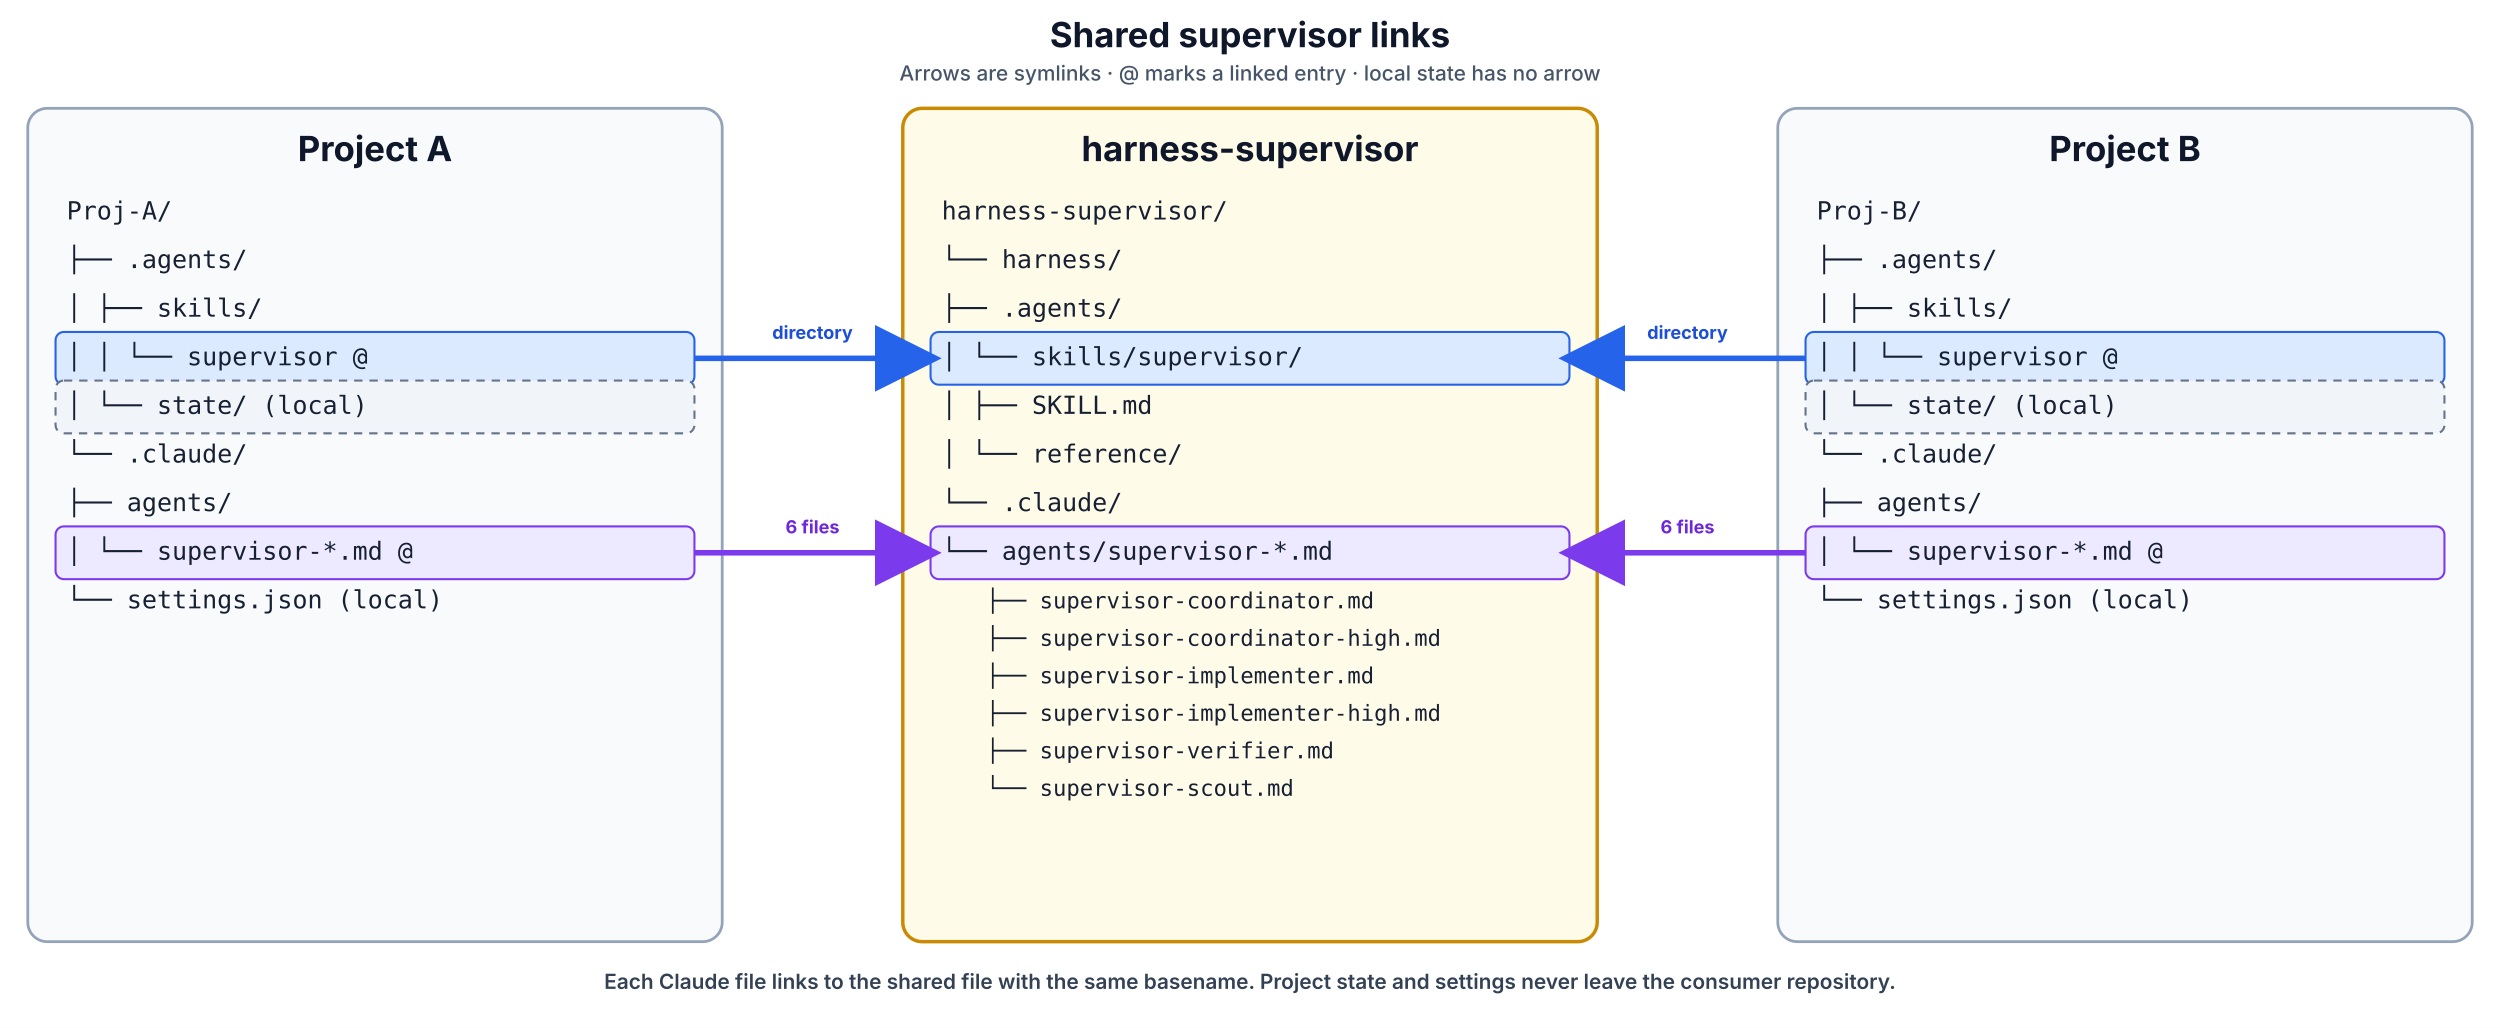
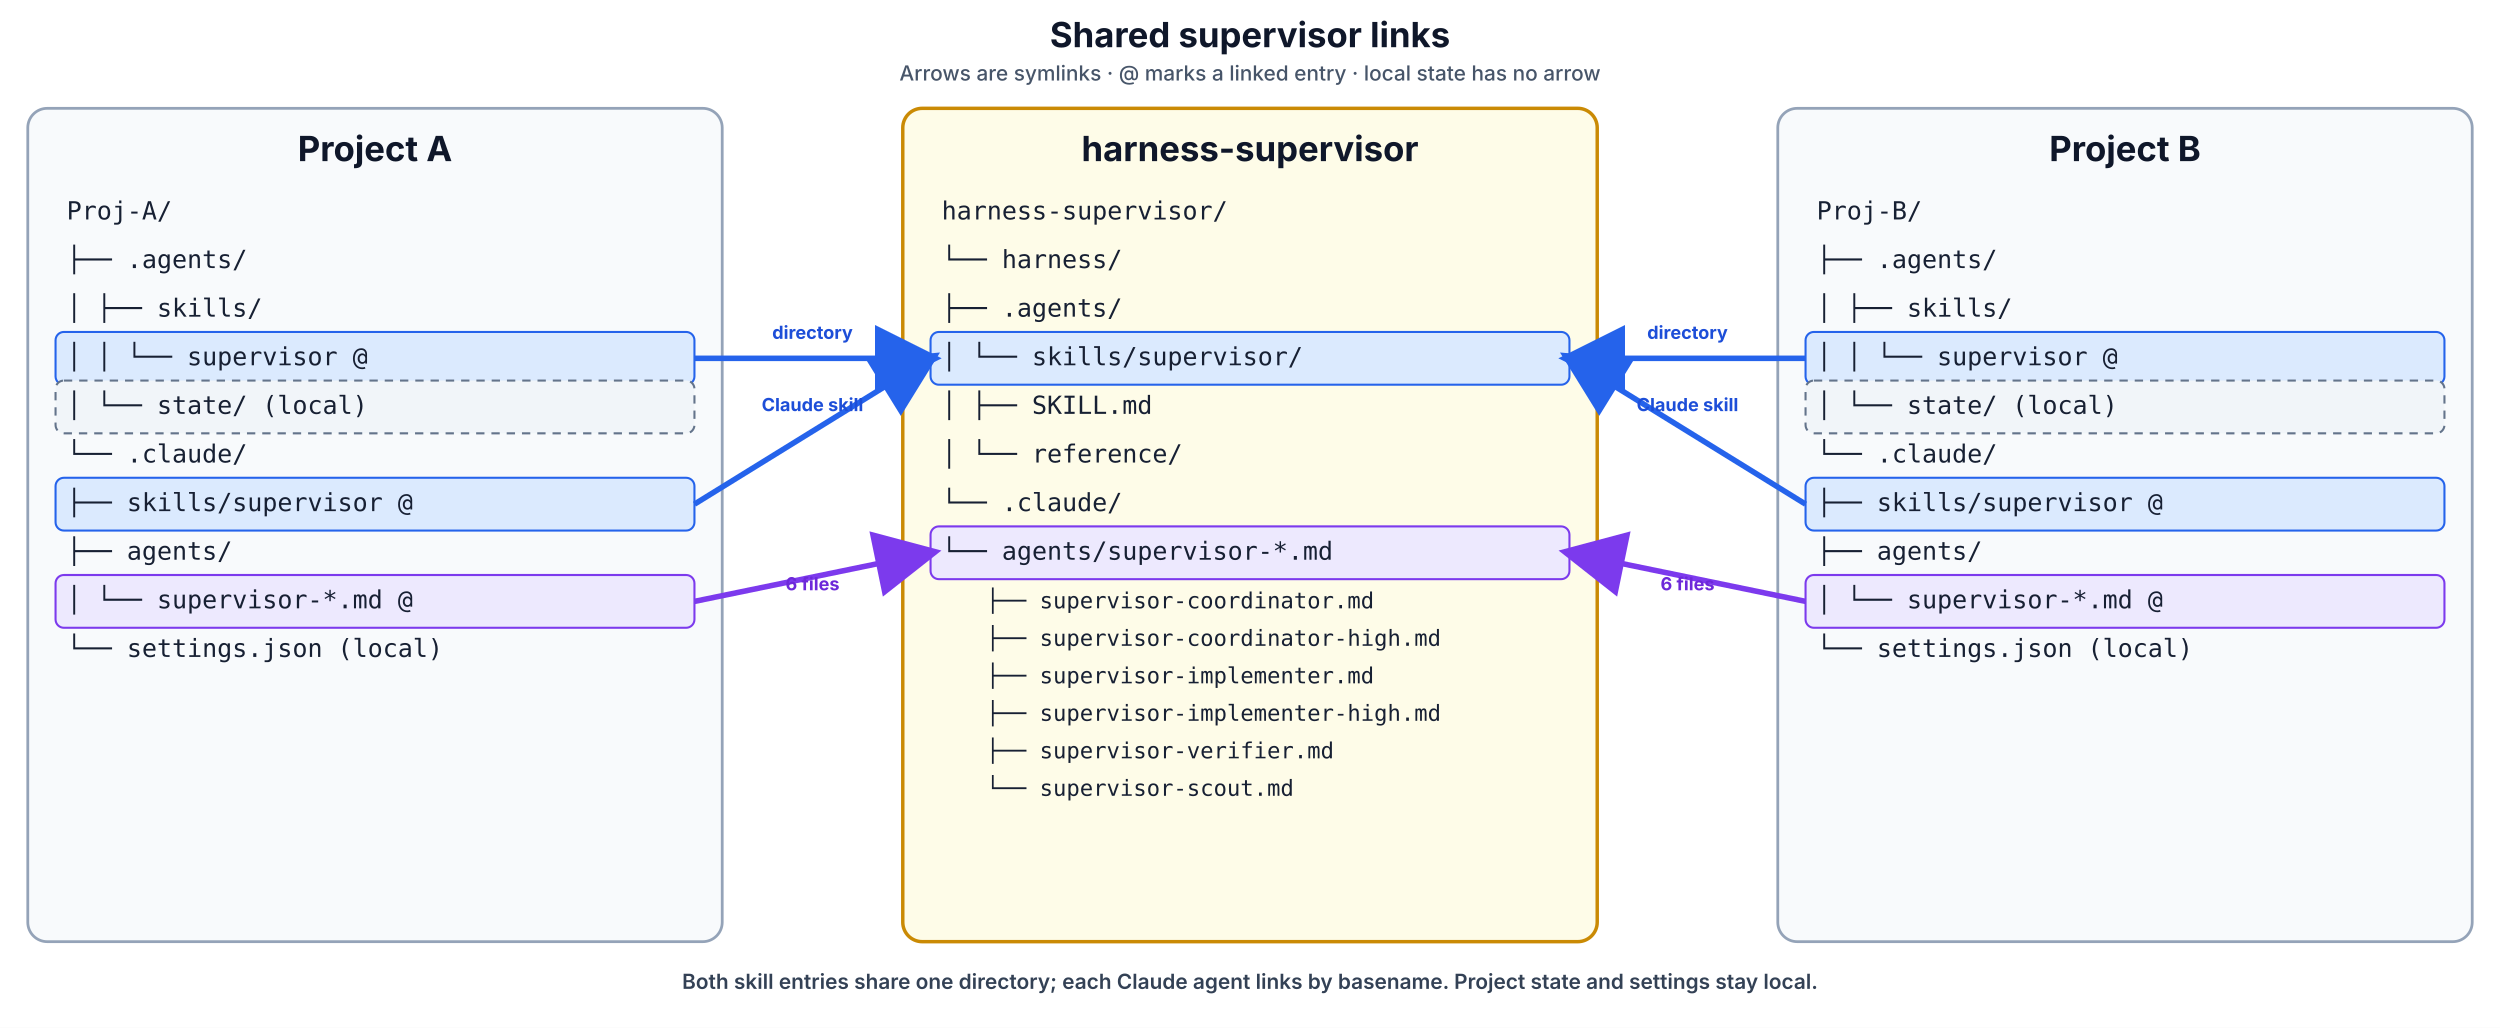
<svg xmlns="http://www.w3.org/2000/svg" width="1800" height="740" viewBox="0 0 1800 740" role="img" aria-labelledby="title desc">
  <defs>
    <marker id="arrow-blue" markerWidth="12" markerHeight="12" refX="10" refY="6" orient="auto" markerUnits="strokeWidth">
      <path d="M0,0 L12,6 L0,12 Z" fill="#2563eb" />
    </marker>
    <marker id="arrow-violet" markerWidth="12" markerHeight="12" refX="10" refY="6" orient="auto" markerUnits="strokeWidth">
      <path d="M0,0 L12,6 L0,12 Z" fill="#7c3aed" />
    </marker>
    <style>
      .canvas { fill: #ffffff; }
      .panel { fill: #f8fafc; stroke: #94a3b8; stroke-width: 2; }
      .shared-panel { fill: #fefce8; stroke: #ca8a04; stroke-width: 2.5; }
      .title { font: 700 25px -apple-system, BlinkMacSystemFont, "Segoe UI", sans-serif; fill: #0f172a; }
      .subtitle { font: 500 15px -apple-system, BlinkMacSystemFont, "Segoe UI", sans-serif; fill: #475569; }
      .tree { font: 18px ui-monospace, SFMono-Regular, Menlo, Consolas, monospace; fill: #172033; }
      .tree-small { font: 16px ui-monospace, SFMono-Regular, Menlo, Consolas, monospace; fill: #172033; }
      .note { font: 600 15px -apple-system, BlinkMacSystemFont, "Segoe UI", sans-serif; fill: #334155; }
      .skill-row { fill: #dbeafe; stroke: #2563eb; stroke-width: 1.5; }
      .claude-row { fill: #ede9fe; stroke: #7c3aed; stroke-width: 1.5; }
      .local-row { fill: #f1f5f9; stroke: #64748b; stroke-width: 1.5; stroke-dasharray: 6 5; }
      .skill-link { fill: none; stroke: #2563eb; stroke-width: 4; marker-end: url(#arrow-blue); }
      .claude-link { fill: none; stroke: #7c3aed; stroke-width: 4; marker-end: url(#arrow-violet); }
      .link-label { font: 700 13px -apple-system, BlinkMacSystemFont, "Segoe UI", sans-serif; text-anchor: middle; }
    </style>
  </defs>
  <rect class="canvas" width="1800" height="740" />
  <text class="title" x="900" y="34" text-anchor="middle">Shared supervisor links</text>
  <text class="subtitle" x="900" y="58" text-anchor="middle">Arrows are symlinks · @ marks a linked entry · local state has no arrow</text>
  <rect class="panel" x="20" y="78" width="500" height="600" rx="14" />
  <rect class="shared-panel" x="650" y="78" width="500" height="600" rx="14" />
  <rect class="panel" x="1280" y="78" width="500" height="600" rx="14" />
  <text class="title" x="270" y="116" text-anchor="middle">Project A</text>
  <text class="title" x="900" y="116" text-anchor="middle">harness-supervisor</text>
  <text class="title" x="1530" y="116" text-anchor="middle">Project B</text>
  <rect class="skill-row" x="40" y="239" width="460" height="38" rx="6" />
  <rect class="local-row" x="40" y="274" width="460" height="38" rx="6" />
-   <rect class="claude-row" x="40" y="379" width="460" height="38" rx="6" />
+   <rect class="skill-row" x="40" y="344" width="460" height="38" rx="6" />
+   <rect class="claude-row" x="40" y="414" width="460" height="38" rx="6" />
  <rect class="skill-row" x="670" y="239" width="460" height="38" rx="6" />
  <rect class="claude-row" x="670" y="379" width="460" height="38" rx="6" />
  <rect class="skill-row" x="1300" y="239" width="460" height="38" rx="6" />
  <rect class="local-row" x="1300" y="274" width="460" height="38" rx="6" />
-   <rect class="claude-row" x="1300" y="379" width="460" height="38" rx="6" />
+   <rect class="skill-row" x="1300" y="344" width="460" height="38" rx="6" />
+   <rect class="claude-row" x="1300" y="414" width="460" height="38" rx="6" />
  <text class="tree" x="48" y="158">
    <tspan x="48" dy="0">Proj-A/</tspan>
    <tspan x="48" dy="35">├── .agents/</tspan>
    <tspan x="48" dy="35">│   ├── skills/</tspan>
    <tspan x="48" dy="35">│   │   └── supervisor @</tspan>
    <tspan x="48" dy="35">│   └── state/  (local)</tspan>
    <tspan x="48" dy="35">└── .claude/</tspan>
+     <tspan x="48" dy="35">    ├── skills/supervisor @</tspan>
    <tspan x="48" dy="35">    ├── agents/</tspan>
    <tspan x="48" dy="35">    │   └── supervisor-*.md @</tspan>
    <tspan x="48" dy="35">    └── settings.json  (local)</tspan>
  </text>
  <text class="tree" x="678" y="158">
    <tspan x="678" dy="0">harness-supervisor/</tspan>
    <tspan x="678" dy="35">└── harness/</tspan>
    <tspan x="678" dy="35">    ├── .agents/</tspan>
    <tspan x="678" dy="35">    │   └── skills/supervisor/</tspan>
    <tspan x="678" dy="35">    │       ├── SKILL.md</tspan>
    <tspan x="678" dy="35">    │       └── reference/</tspan>
    <tspan x="678" dy="35">    └── .claude/</tspan>
    <tspan x="678" dy="35">        └── agents/supervisor-*.md</tspan>
  </text>
  <text class="tree-small" x="710" y="438">
    <tspan x="710" dy="0">├── supervisor-coordinator.md</tspan>
    <tspan x="710" dy="27">├── supervisor-coordinator-high.md</tspan>
    <tspan x="710" dy="27">├── supervisor-implementer.md</tspan>
    <tspan x="710" dy="27">├── supervisor-implementer-high.md</tspan>
    <tspan x="710" dy="27">├── supervisor-verifier.md</tspan>
    <tspan x="710" dy="27">└── supervisor-scout.md</tspan>
  </text>
  <text class="tree" x="1308" y="158">
    <tspan x="1308" dy="0">Proj-B/</tspan>
    <tspan x="1308" dy="35">├── .agents/</tspan>
    <tspan x="1308" dy="35">│   ├── skills/</tspan>
    <tspan x="1308" dy="35">│   │   └── supervisor @</tspan>
    <tspan x="1308" dy="35">│   └── state/  (local)</tspan>
    <tspan x="1308" dy="35">└── .claude/</tspan>
+     <tspan x="1308" dy="35">    ├── skills/supervisor @</tspan>
    <tspan x="1308" dy="35">    ├── agents/</tspan>
    <tspan x="1308" dy="35">    │   └── supervisor-*.md @</tspan>
    <tspan x="1308" dy="35">    └── settings.json  (local)</tspan>
  </text>
  <path class="skill-link" d="M 500 258 L 670 258" />
-   <path class="claude-link" d="M 500 398 L 670 398" />
+   <path class="skill-link" d="M 500 363 L 670 258" />
+   <path class="claude-link" d="M 500 433 L 670 398" />
  <path class="skill-link" d="M 1300 258 L 1130 258" />
-   <path class="claude-link" d="M 1300 398 L 1130 398" />
+   <path class="skill-link" d="M 1300 363 L 1130 258" />
+   <path class="claude-link" d="M 1300 433 L 1130 398" />
  <text class="link-label" x="585" y="244" fill="#1d4ed8">directory</text>
-   <text class="link-label" x="585" y="384" fill="#6d28d9">6 files</text>
+   <text class="link-label" x="585" y="296" fill="#1d4ed8">Claude skill</text>
+   <text class="link-label" x="585" y="425" fill="#6d28d9">6 files</text>
  <text class="link-label" x="1215" y="244" fill="#1d4ed8">directory</text>
-   <text class="link-label" x="1215" y="384" fill="#6d28d9">6 files</text>
-   <text class="note" x="900" y="712" text-anchor="middle">Each Claude file links to the shared file with the same basename. Project state and settings never leave the consumer repository.</text>
+   <text class="link-label" x="1215" y="296" fill="#1d4ed8">Claude skill</text>
+   <text class="link-label" x="1215" y="425" fill="#6d28d9">6 files</text>
+   <text class="note" x="900" y="712" text-anchor="middle">Both skill entries share one directory; each Claude agent links by basename. Project state and settings stay local.</text>
</svg>
